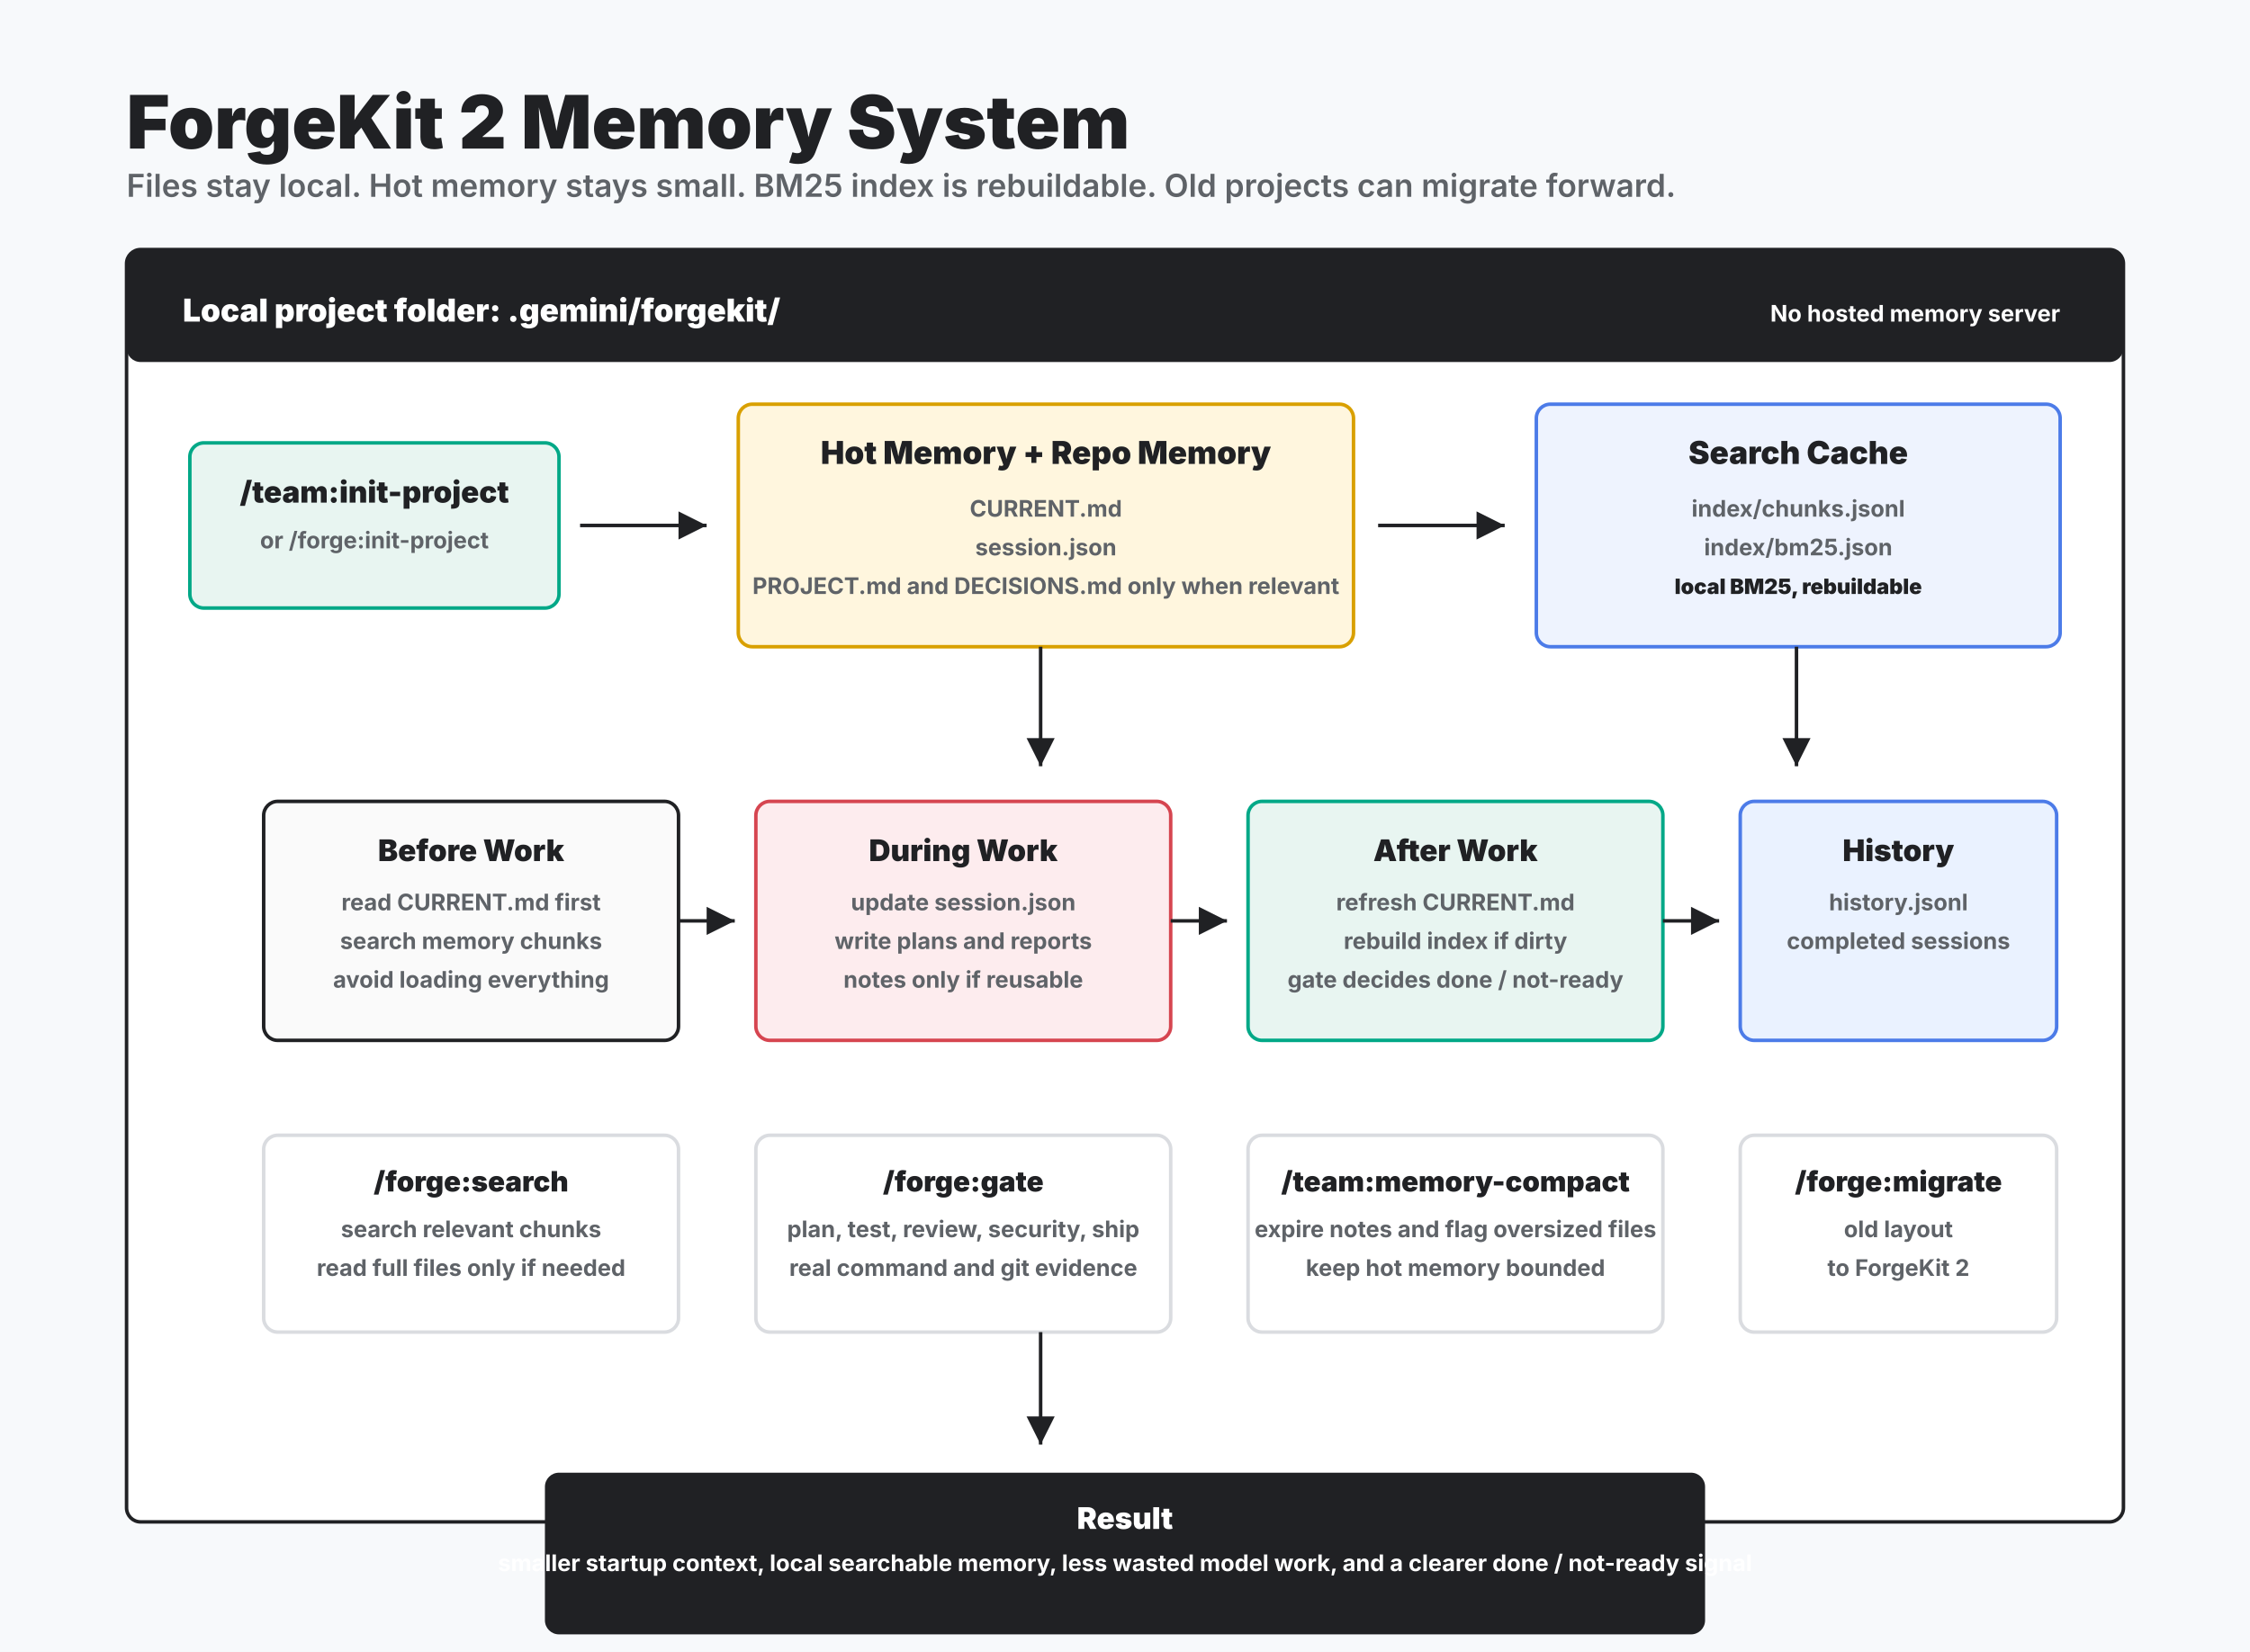
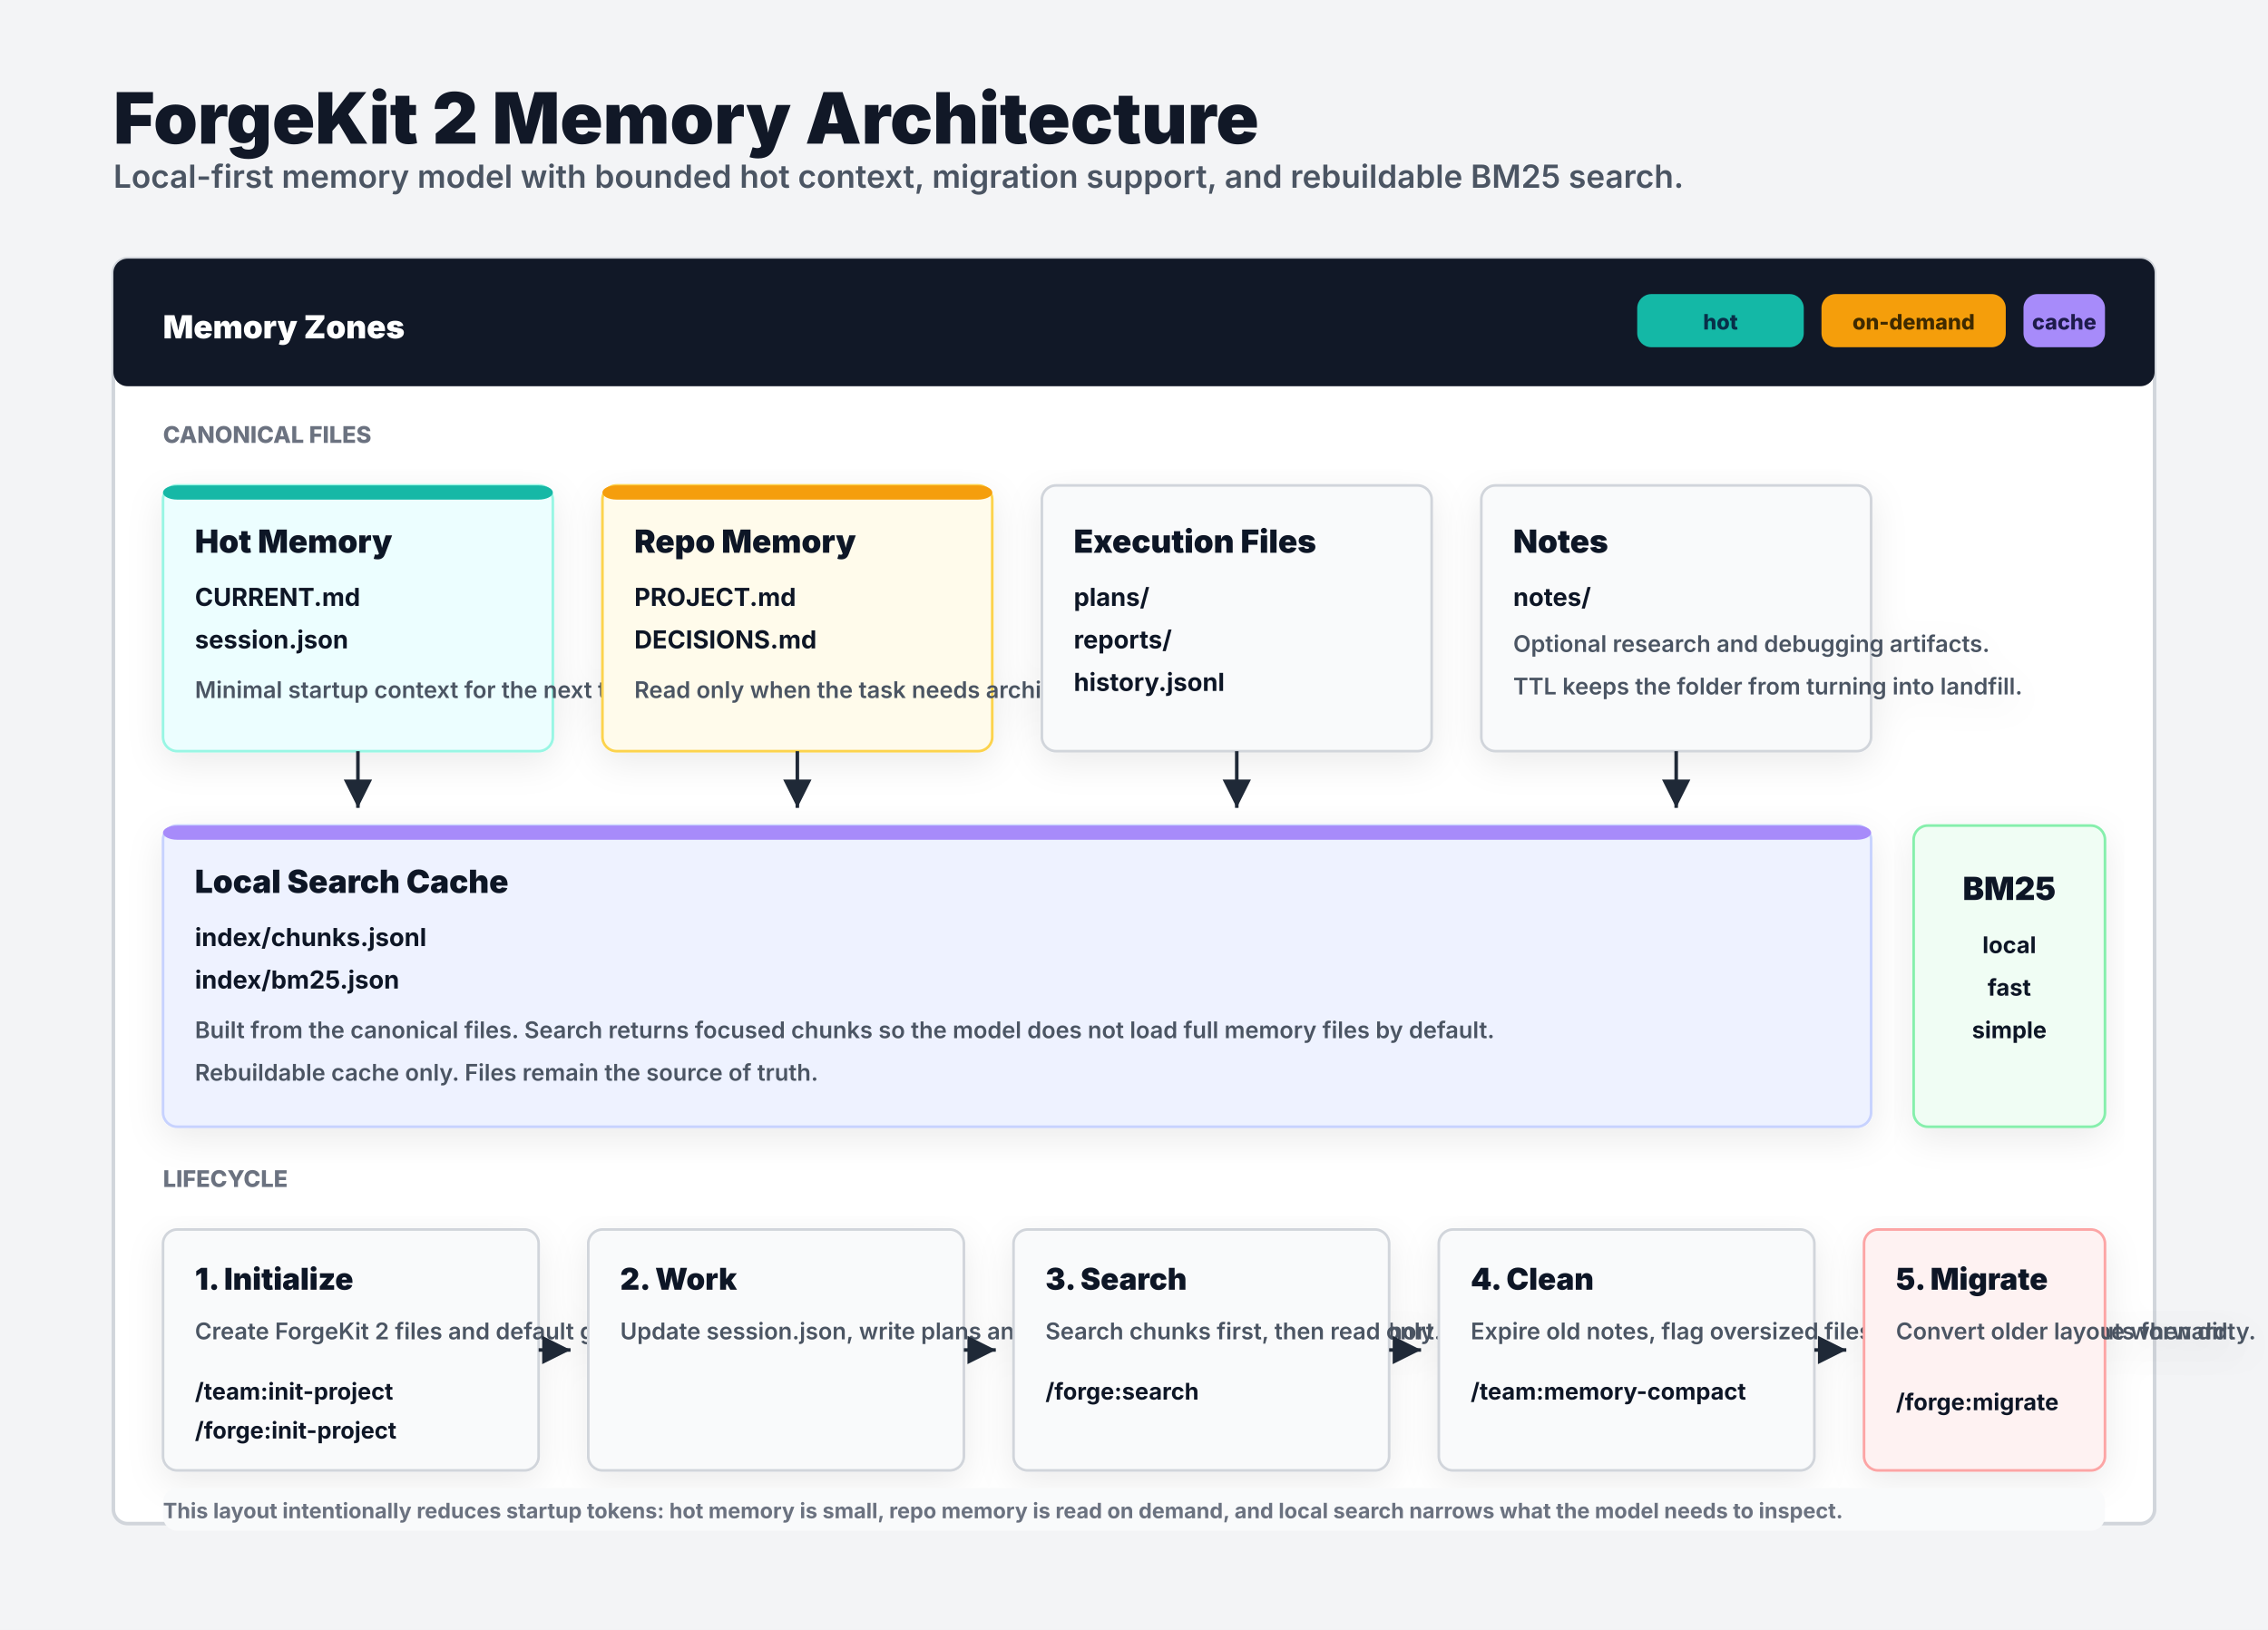
- <svg xmlns="http://www.w3.org/2000/svg" width="1280" height="940" viewBox="0 0 1280 940" fill="none" role="img" aria-labelledby="title desc">
-   <rect width="1280" height="940" fill="#F7F9FB" />
+ <svg xmlns="http://www.w3.org/2000/svg" width="1280" height="920" viewBox="0 0 1280 920" fill="none" role="img" aria-labelledby="title desc">
+   <rect width="1280" height="920" fill="#F3F4F6" />
  <defs>
    <marker id="arrow" markerWidth="12" markerHeight="12" refX="10" refY="6" orient="auto" markerUnits="strokeWidth">
-       <path d="M2 2L10 6L2 10Z" fill="#202124" />
+       <path d="M2 2L10 6L2 10Z" fill="#1F2937" />
    </marker>
+     <filter id="shadow" x="-10%" y="-10%" width="120%" height="130%">
+       <feDropShadow dx="0" dy="6" stdDeviation="10" flood-color="#111827" flood-opacity="0.08" />
+     </filter>
  </defs>
-   <g transform="translate(72 54)">
-     <text x="0" y="0" dominant-baseline="hanging" font-family="Inter, ui-sans-serif, system-ui, sans-serif" font-size="42" font-weight="850" fill="#202124">ForgeKit 2 Memory System</text>
-     <text x="0" y="58" font-family="Inter, ui-sans-serif, system-ui, sans-serif" font-size="18" font-weight="600" fill="#5F6368">Files stay local. Hot memory stays small. BM25 index is rebuildable. Old projects can migrate forward.</text>
-   </g>
-   <g transform="translate(72 142)">
-     <rect width="1136" height="724" rx="8" fill="#FFFFFF" stroke="#202124" stroke-width="2" />
-     <rect width="1136" height="64" rx="8" fill="#202124" />
-     <text x="32" y="41" font-family="Inter, ui-sans-serif, system-ui, sans-serif" font-size="18" font-weight="850" fill="#FFFFFF">Local project folder: .gemini/forgekit/</text>
-     <text x="1100" y="41" text-anchor="end" font-family="Inter, ui-sans-serif, system-ui, sans-serif" font-size="13" font-weight="750" fill="#FFFFFF">No hosted memory server</text>
-     <g transform="translate(36 110)">
-       <rect width="210" height="94" rx="8" fill="#E8F5F1" stroke="#00A887" stroke-width="2" />
-       <text x="105" y="34" text-anchor="middle" font-family="Inter, ui-sans-serif, system-ui, sans-serif" font-size="17" font-weight="850" fill="#202124">/team:init-project</text>
-       <text x="105" y="60" text-anchor="middle" font-family="Inter, ui-sans-serif, system-ui, sans-serif" font-size="13" font-weight="650" fill="#5F6368">or /forge:init-project</text>
-     </g>
-     <path d="M258 157H330" stroke="#202124" stroke-width="2" marker-end="url(#arrow)" />
-     <g transform="translate(348 88)">
-       <rect width="350" height="138" rx="8" fill="#FFF6DE" stroke="#D9A000" stroke-width="2" />
-       <text x="175" y="34" text-anchor="middle" font-family="Inter, ui-sans-serif, system-ui, sans-serif" font-size="18" font-weight="850" fill="#202124">Hot Memory + Repo Memory</text>
-       <text x="175" y="64" text-anchor="middle" font-family="Inter, ui-sans-serif, system-ui, sans-serif" font-size="13" font-weight="650" fill="#5F6368">CURRENT.md</text>
-       <text x="175" y="86" text-anchor="middle" font-family="Inter, ui-sans-serif, system-ui, sans-serif" font-size="13" font-weight="650" fill="#5F6368">session.json</text>
-       <text x="175" y="108" text-anchor="middle" font-family="Inter, ui-sans-serif, system-ui, sans-serif" font-size="13" font-weight="650" fill="#5F6368">PROJECT.md and DECISIONS.md only when relevant</text>
-     </g>
-     <path d="M712 157H784" stroke="#202124" stroke-width="2" marker-end="url(#arrow)" />
-     <g transform="translate(802 88)">
-       <rect width="298" height="138" rx="8" fill="#EEF3FE" stroke="#4C7BE8" stroke-width="2" />
-       <text x="149" y="34" text-anchor="middle" font-family="Inter, ui-sans-serif, system-ui, sans-serif" font-size="18" font-weight="850" fill="#202124">Search Cache</text>
-       <text x="149" y="64" text-anchor="middle" font-family="Inter, ui-sans-serif, system-ui, sans-serif" font-size="13" font-weight="650" fill="#5F6368">index/chunks.jsonl</text>
-       <text x="149" y="86" text-anchor="middle" font-family="Inter, ui-sans-serif, system-ui, sans-serif" font-size="13" font-weight="650" fill="#5F6368">index/bm25.json</text>
-       <text x="149" y="108" text-anchor="middle" font-family="Inter, ui-sans-serif, system-ui, sans-serif" font-size="12" font-weight="850" fill="#202124">local BM25, rebuildable</text>
-     </g>
-     <path d="M520 226V294" stroke="#202124" stroke-width="2" marker-end="url(#arrow)" />
-     <path d="M950 226V294" stroke="#202124" stroke-width="2" marker-end="url(#arrow)" />
-     <g transform="translate(78 314)">
-       <rect width="236" height="136" rx="8" fill="#FAFAFA" stroke="#202124" stroke-width="2" />
-       <text x="118" y="34" text-anchor="middle" font-family="Inter, ui-sans-serif, system-ui, sans-serif" font-size="17" font-weight="850" fill="#202124">Before Work</text>
-       <text x="118" y="62" text-anchor="middle" font-family="Inter, ui-sans-serif, system-ui, sans-serif" font-size="13" font-weight="650" fill="#5F6368">read CURRENT.md first</text>
-       <text x="118" y="84" text-anchor="middle" font-family="Inter, ui-sans-serif, system-ui, sans-serif" font-size="13" font-weight="650" fill="#5F6368">search memory chunks</text>
-       <text x="118" y="106" text-anchor="middle" font-family="Inter, ui-sans-serif, system-ui, sans-serif" font-size="13" font-weight="650" fill="#5F6368">avoid loading everything</text>
-     </g>
-     <g transform="translate(358 314)">
-       <rect width="236" height="136" rx="8" fill="#FDECEE" stroke="#D64550" stroke-width="2" />
-       <text x="118" y="34" text-anchor="middle" font-family="Inter, ui-sans-serif, system-ui, sans-serif" font-size="17" font-weight="850" fill="#202124">During Work</text>
-       <text x="118" y="62" text-anchor="middle" font-family="Inter, ui-sans-serif, system-ui, sans-serif" font-size="13" font-weight="650" fill="#5F6368">update session.json</text>
-       <text x="118" y="84" text-anchor="middle" font-family="Inter, ui-sans-serif, system-ui, sans-serif" font-size="13" font-weight="650" fill="#5F6368">write plans and reports</text>
-       <text x="118" y="106" text-anchor="middle" font-family="Inter, ui-sans-serif, system-ui, sans-serif" font-size="13" font-weight="650" fill="#5F6368">notes only if reusable</text>
-     </g>
-     <g transform="translate(638 314)">
-       <rect width="236" height="136" rx="8" fill="#E8F5F1" stroke="#00A887" stroke-width="2" />
-       <text x="118" y="34" text-anchor="middle" font-family="Inter, ui-sans-serif, system-ui, sans-serif" font-size="17" font-weight="850" fill="#202124">After Work</text>
-       <text x="118" y="62" text-anchor="middle" font-family="Inter, ui-sans-serif, system-ui, sans-serif" font-size="13" font-weight="650" fill="#5F6368">refresh CURRENT.md</text>
-       <text x="118" y="84" text-anchor="middle" font-family="Inter, ui-sans-serif, system-ui, sans-serif" font-size="13" font-weight="650" fill="#5F6368">rebuild index if dirty</text>
-       <text x="118" y="106" text-anchor="middle" font-family="Inter, ui-sans-serif, system-ui, sans-serif" font-size="13" font-weight="650" fill="#5F6368">gate decides done / not-ready</text>
-     </g>
-     <g transform="translate(918 314)">
-       <rect width="180" height="136" rx="8" fill="#EAF2FF" stroke="#4C7BE8" stroke-width="2" />
-       <text x="90" y="34" text-anchor="middle" font-family="Inter, ui-sans-serif, system-ui, sans-serif" font-size="17" font-weight="850" fill="#202124">History</text>
-       <text x="90" y="62" text-anchor="middle" font-family="Inter, ui-sans-serif, system-ui, sans-serif" font-size="13" font-weight="650" fill="#5F6368">history.jsonl</text>
-       <text x="90" y="84" text-anchor="middle" font-family="Inter, ui-sans-serif, system-ui, sans-serif" font-size="13" font-weight="650" fill="#5F6368">completed sessions</text>
-     </g>
-     <path d="M314 382H346" stroke="#202124" stroke-width="2" marker-end="url(#arrow)" />
-     <path d="M594 382H626" stroke="#202124" stroke-width="2" marker-end="url(#arrow)" />
-     <path d="M874 382H906" stroke="#202124" stroke-width="2" marker-end="url(#arrow)" />
-     <g transform="translate(78 504)">
-       <rect width="236" height="112" rx="8" fill="#FFFFFF" stroke="#DADCE0" stroke-width="2" />
-       <text x="118" y="32" text-anchor="middle" font-family="Inter, ui-sans-serif, system-ui, sans-serif" font-size="16" font-weight="850" fill="#202124">/forge:search</text>
-       <text x="118" y="58" text-anchor="middle" font-family="Inter, ui-sans-serif, system-ui, sans-serif" font-size="13" font-weight="650" fill="#5F6368">search relevant chunks</text>
-       <text x="118" y="80" text-anchor="middle" font-family="Inter, ui-sans-serif, system-ui, sans-serif" font-size="13" font-weight="650" fill="#5F6368">read full files only if needed</text>
-     </g>
-     <g transform="translate(358 504)">
-       <rect width="236" height="112" rx="8" fill="#FFFFFF" stroke="#DADCE0" stroke-width="2" />
-       <text x="118" y="32" text-anchor="middle" font-family="Inter, ui-sans-serif, system-ui, sans-serif" font-size="16" font-weight="850" fill="#202124">/forge:gate</text>
-       <text x="118" y="58" text-anchor="middle" font-family="Inter, ui-sans-serif, system-ui, sans-serif" font-size="13" font-weight="650" fill="#5F6368">plan, test, review, security, ship</text>
-       <text x="118" y="80" text-anchor="middle" font-family="Inter, ui-sans-serif, system-ui, sans-serif" font-size="13" font-weight="650" fill="#5F6368">real command and git evidence</text>
-     </g>
-     <g transform="translate(638 504)">
-       <rect width="236" height="112" rx="8" fill="#FFFFFF" stroke="#DADCE0" stroke-width="2" />
-       <text x="118" y="32" text-anchor="middle" font-family="Inter, ui-sans-serif, system-ui, sans-serif" font-size="16" font-weight="850" fill="#202124">/team:memory-compact</text>
-       <text x="118" y="58" text-anchor="middle" font-family="Inter, ui-sans-serif, system-ui, sans-serif" font-size="13" font-weight="650" fill="#5F6368">expire notes and flag oversized files</text>
-       <text x="118" y="80" text-anchor="middle" font-family="Inter, ui-sans-serif, system-ui, sans-serif" font-size="13" font-weight="650" fill="#5F6368">keep hot memory bounded</text>
-     </g>
-     <g transform="translate(918 504)">
-       <rect width="180" height="112" rx="8" fill="#FFFFFF" stroke="#DADCE0" stroke-width="2" />
-       <text x="90" y="32" text-anchor="middle" font-family="Inter, ui-sans-serif, system-ui, sans-serif" font-size="16" font-weight="850" fill="#202124">/forge:migrate</text>
-       <text x="90" y="58" text-anchor="middle" font-family="Inter, ui-sans-serif, system-ui, sans-serif" font-size="13" font-weight="650" fill="#5F6368">old layout</text>
-       <text x="90" y="80" text-anchor="middle" font-family="Inter, ui-sans-serif, system-ui, sans-serif" font-size="13" font-weight="650" fill="#5F6368">to ForgeKit 2</text>
-     </g>
-     <path d="M520 616V680" stroke="#202124" stroke-width="2" marker-end="url(#arrow)" />
-     <g transform="translate(238 696)">
-       <rect width="660" height="92" rx="8" fill="#202124" />
-       <text x="330" y="32" text-anchor="middle" font-family="Inter, ui-sans-serif, system-ui, sans-serif" font-size="17" font-weight="850" fill="#FFFFFF">Result</text>
-       <text x="330" y="56" text-anchor="middle" font-family="Inter, ui-sans-serif, system-ui, sans-serif" font-size="13" font-weight="650" fill="#FFFFFF">smaller startup context, local searchable memory, less wasted model work, and a clearer done / not-ready signal</text>
+   <g transform="translate(64 52)">
+     <text x="0" y="0" dominant-baseline="hanging" font-family="Inter, ui-sans-serif, system-ui, sans-serif" font-size="40" font-weight="850" fill="#111827">ForgeKit 2 Memory Architecture</text>
+     <text x="0" y="54" font-family="Inter, ui-sans-serif, system-ui, sans-serif" font-size="18" font-weight="600" fill="#4B5563">Local-first memory model with bounded hot context, migration support, and rebuildable BM25 search.</text>
+     <g transform="translate(0 94)">
+       <rect width="1152" height="714" rx="8" fill="#FFFFFF" stroke="#D1D5DB" stroke-width="2" />
+       <g>
+         <rect width="1152" height="72" rx="8" fill="#111827" />
+         <text x="28" y="45" font-family="Inter, ui-sans-serif, system-ui, sans-serif" font-size="18" font-weight="850" fill="#FFFFFF">Memory Zones</text>
+         <g transform="translate(860 20)">
+           <rect width="94" height="30" rx="8" fill="#14B8A6" />
+           <text x="47" y="20" text-anchor="middle" font-family="Inter, ui-sans-serif, system-ui, sans-serif" font-size="12" font-weight="800" fill="#082F49">hot</text>
+         </g>
+         <g transform="translate(964 20)">
+           <rect width="104" height="30" rx="8" fill="#F59E0B" />
+           <text x="52" y="20" text-anchor="middle" font-family="Inter, ui-sans-serif, system-ui, sans-serif" font-size="12" font-weight="800" fill="#3F2A00">on-demand</text>
+         </g>
+         <g transform="translate(1078 20)">
+           <rect width="46" height="30" rx="8" fill="#A78BFA" />
+           <text x="23" y="20" text-anchor="middle" font-family="Inter, ui-sans-serif, system-ui, sans-serif" font-size="12" font-weight="800" fill="#1E1B4B">cache</text>
+         </g>
+       </g>
+       <text x="28" y="104" font-family="Inter, ui-sans-serif, system-ui, sans-serif" font-size="13" font-weight="800" fill="#6B7280">CANONICAL FILES</text>
+       <g transform="translate(28 128)" filter="url(#shadow)">
+         <rect width="220" height="150" rx="8" fill="#ECFEFF" stroke="#99F6E4" stroke-width="1.5" />
+         <rect width="220" height="8" rx="8" fill="#14B8A6" />
+         <text x="18" y="38" font-family="Inter, ui-sans-serif, system-ui, sans-serif" font-size="18" font-weight="850" fill="#111827">Hot Memory</text>
+         <text x="18" y="68" font-family="Inter, ui-sans-serif, system-ui, sans-serif" font-size="14" font-weight="700" fill="#111827">CURRENT.md</text>
+         <text x="18" y="92" font-family="Inter, ui-sans-serif, system-ui, sans-serif" font-size="14" font-weight="700" fill="#111827">session.json</text>
+         <text x="18" y="120" font-family="Inter, ui-sans-serif, system-ui, sans-serif" font-size="13" font-weight="600" fill="#4B5563">Minimal startup context for the next turn.</text>
+       </g>
+       <g transform="translate(276 128)" filter="url(#shadow)">
+         <rect width="220" height="150" rx="8" fill="#FFFBEB" stroke="#FCD34D" stroke-width="1.5" />
+         <rect width="220" height="8" rx="8" fill="#F59E0B" />
+         <text x="18" y="38" font-family="Inter, ui-sans-serif, system-ui, sans-serif" font-size="18" font-weight="850" fill="#111827">Repo Memory</text>
+         <text x="18" y="68" font-family="Inter, ui-sans-serif, system-ui, sans-serif" font-size="14" font-weight="700" fill="#111827">PROJECT.md</text>
+         <text x="18" y="92" font-family="Inter, ui-sans-serif, system-ui, sans-serif" font-size="14" font-weight="700" fill="#111827">DECISIONS.md</text>
+         <text x="18" y="120" font-family="Inter, ui-sans-serif, system-ui, sans-serif" font-size="13" font-weight="600" fill="#4B5563">Read only when the task needs architecture or prior decisions.</text>
+       </g>
+       <g transform="translate(524 128)" filter="url(#shadow)">
+         <rect width="220" height="150" rx="8" fill="#F9FAFB" stroke="#D1D5DB" stroke-width="1.5" />
+         <text x="18" y="38" font-family="Inter, ui-sans-serif, system-ui, sans-serif" font-size="18" font-weight="850" fill="#111827">Execution Files</text>
+         <text x="18" y="68" font-family="Inter, ui-sans-serif, system-ui, sans-serif" font-size="14" font-weight="700" fill="#111827">plans/</text>
+         <text x="18" y="92" font-family="Inter, ui-sans-serif, system-ui, sans-serif" font-size="14" font-weight="700" fill="#111827">reports/</text>
+         <text x="18" y="116" font-family="Inter, ui-sans-serif, system-ui, sans-serif" font-size="14" font-weight="700" fill="#111827">history.jsonl</text>
+       </g>
+       <g transform="translate(772 128)" filter="url(#shadow)">
+         <rect width="220" height="150" rx="8" fill="#F9FAFB" stroke="#D1D5DB" stroke-width="1.5" />
+         <text x="18" y="38" font-family="Inter, ui-sans-serif, system-ui, sans-serif" font-size="18" font-weight="850" fill="#111827">Notes</text>
+         <text x="18" y="68" font-family="Inter, ui-sans-serif, system-ui, sans-serif" font-size="14" font-weight="700" fill="#111827">notes/</text>
+         <text x="18" y="94" font-family="Inter, ui-sans-serif, system-ui, sans-serif" font-size="13" font-weight="600" fill="#4B5563">Optional research and debugging artifacts.</text>
+         <text x="18" y="118" font-family="Inter, ui-sans-serif, system-ui, sans-serif" font-size="13" font-weight="600" fill="#4B5563">TTL keeps the folder from turning into landfill.</text>
+       </g>
+       <g transform="translate(28 320)" filter="url(#shadow)">
+         <rect width="964" height="170" rx="8" fill="#EEF2FF" stroke="#C7D2FE" stroke-width="1.5" />
+         <rect width="964" height="8" rx="8" fill="#A78BFA" />
+         <text x="18" y="38" font-family="Inter, ui-sans-serif, system-ui, sans-serif" font-size="18" font-weight="850" fill="#111827">Local Search Cache</text>
+         <text x="18" y="68" font-family="Inter, ui-sans-serif, system-ui, sans-serif" font-size="14" font-weight="700" fill="#111827">index/chunks.jsonl</text>
+         <text x="18" y="92" font-family="Inter, ui-sans-serif, system-ui, sans-serif" font-size="14" font-weight="700" fill="#111827">index/bm25.json</text>
+         <text x="18" y="120" font-family="Inter, ui-sans-serif, system-ui, sans-serif" font-size="13" font-weight="600" fill="#4B5563">Built from the canonical files. Search returns focused chunks so the model does not load full memory files by default.</text>
+         <text x="18" y="144" font-family="Inter, ui-sans-serif, system-ui, sans-serif" font-size="13" font-weight="600" fill="#4B5563">Rebuildable cache only. Files remain the source of truth.</text>
+       </g>
+       <g transform="translate(1016 320)" filter="url(#shadow)">
+         <rect width="108" height="170" rx="8" fill="#F0FDF4" stroke="#86EFAC" stroke-width="1.5" />
+         <text x="54" y="42" text-anchor="middle" font-family="Inter, ui-sans-serif, system-ui, sans-serif" font-size="18" font-weight="850" fill="#111827">BM25</text>
+         <text x="54" y="72" text-anchor="middle" font-family="Inter, ui-sans-serif, system-ui, sans-serif" font-size="13" font-weight="700" fill="#111827">local</text>
+         <text x="54" y="96" text-anchor="middle" font-family="Inter, ui-sans-serif, system-ui, sans-serif" font-size="13" font-weight="700" fill="#111827">fast</text>
+         <text x="54" y="120" text-anchor="middle" font-family="Inter, ui-sans-serif, system-ui, sans-serif" font-size="13" font-weight="700" fill="#111827">simple</text>
+       </g>
+       <path d="M138 278V310" stroke="#1F2937" stroke-width="2" marker-end="url(#arrow)" />
+       <path d="M386 278V310" stroke="#1F2937" stroke-width="2" marker-end="url(#arrow)" />
+       <path d="M634 278V310" stroke="#1F2937" stroke-width="2" marker-end="url(#arrow)" />
+       <path d="M882 278V310" stroke="#1F2937" stroke-width="2" marker-end="url(#arrow)" />
+       <text x="28" y="524" font-family="Inter, ui-sans-serif, system-ui, sans-serif" font-size="13" font-weight="800" fill="#6B7280">LIFECYCLE</text>
+       <g transform="translate(28 548)" filter="url(#shadow)">
+         <rect width="212" height="136" rx="8" fill="#F9FAFB" stroke="#D1D5DB" stroke-width="1.5" />
+         <text x="18" y="34" font-family="Inter, ui-sans-serif, system-ui, sans-serif" font-size="17" font-weight="850" fill="#111827">1. Initialize</text>
+         <text x="18" y="62" font-family="Inter, ui-sans-serif, system-ui, sans-serif" font-size="13" font-weight="600" fill="#4B5563">Create ForgeKit 2 files and default gate config.</text>
+         <text x="18" y="96" font-family="Inter, ui-sans-serif, system-ui, sans-serif" font-size="13" font-weight="700" fill="#111827">/team:init-project</text>
+         <text x="18" y="118" font-family="Inter, ui-sans-serif, system-ui, sans-serif" font-size="13" font-weight="700" fill="#111827">/forge:init-project</text>
+       </g>
+       <g transform="translate(268 548)" filter="url(#shadow)">
+         <rect width="212" height="136" rx="8" fill="#F9FAFB" stroke="#D1D5DB" stroke-width="1.5" />
+         <text x="18" y="34" font-family="Inter, ui-sans-serif, system-ui, sans-serif" font-size="17" font-weight="850" fill="#111827">2. Work</text>
+         <text x="18" y="62" font-family="Inter, ui-sans-serif, system-ui, sans-serif" font-size="13" font-weight="600" fill="#4B5563">Update session.json, write plans and reports, and keep hot memory short.</text>
+       </g>
+       <g transform="translate(508 548)" filter="url(#shadow)">
+         <rect width="212" height="136" rx="8" fill="#F9FAFB" stroke="#D1D5DB" stroke-width="1.5" />
+         <text x="18" y="34" font-family="Inter, ui-sans-serif, system-ui, sans-serif" font-size="17" font-weight="850" fill="#111827">3. Search</text>
+         <text x="18" y="62" font-family="Inter, ui-sans-serif, system-ui, sans-serif" font-size="13" font-weight="600" fill="#4B5563">Search chunks first, then read only the specific source files needed.</text>
+         <text x="18" y="96" font-family="Inter, ui-sans-serif, system-ui, sans-serif" font-size="13" font-weight="700" fill="#111827">/forge:search</text>
+       </g>
+       <g transform="translate(748 548)" filter="url(#shadow)">
+         <rect width="212" height="136" rx="8" fill="#F9FAFB" stroke="#D1D5DB" stroke-width="1.5" />
+         <text x="18" y="34" font-family="Inter, ui-sans-serif, system-ui, sans-serif" font-size="17" font-weight="850" fill="#111827">4. Clean</text>
+         <text x="18" y="62" font-family="Inter, ui-sans-serif, system-ui, sans-serif" font-size="13" font-weight="600" fill="#4B5563">Expire old notes, flag oversized files, and rebuild the cache when dirty.</text>
+         <text x="18" y="96" font-family="Inter, ui-sans-serif, system-ui, sans-serif" font-size="13" font-weight="700" fill="#111827">/team:memory-compact</text>
+       </g>
+       <g transform="translate(988 548)" filter="url(#shadow)">
+         <rect width="136" height="136" rx="8" fill="#FEF2F2" stroke="#FCA5A5" stroke-width="1.5" />
+         <text x="18" y="34" font-family="Inter, ui-sans-serif, system-ui, sans-serif" font-size="17" font-weight="850" fill="#111827">5. Migrate</text>
+         <text x="18" y="62" font-family="Inter, ui-sans-serif, system-ui, sans-serif" font-size="13" font-weight="600" fill="#4B5563">Convert older layouts forward.</text>
+         <text x="18" y="102" font-family="Inter, ui-sans-serif, system-ui, sans-serif" font-size="13" font-weight="700" fill="#111827">/forge:migrate</text>
+       </g>
+       <path d="M240 616H258" stroke="#1F2937" stroke-width="2" marker-end="url(#arrow)" />
+       <path d="M480 616H498" stroke="#1F2937" stroke-width="2" marker-end="url(#arrow)" />
+       <path d="M720 616H738" stroke="#1F2937" stroke-width="2" marker-end="url(#arrow)" />
+       <path d="M960 616H978" stroke="#1F2937" stroke-width="2" marker-end="url(#arrow)" />
+       <g transform="translate(28 694)">
+         <rect width="1096" height="24" rx="8" fill="#F9FAFB" />
+         <text x="0" y="17" font-family="Inter, ui-sans-serif, system-ui, sans-serif" font-size="12" font-weight="700" fill="#6B7280">This layout intentionally reduces startup tokens: hot memory is small, repo memory is read on demand, and local search narrows what the model needs to inspect.</text>
+       </g>
    </g>
  </g>
</svg>
